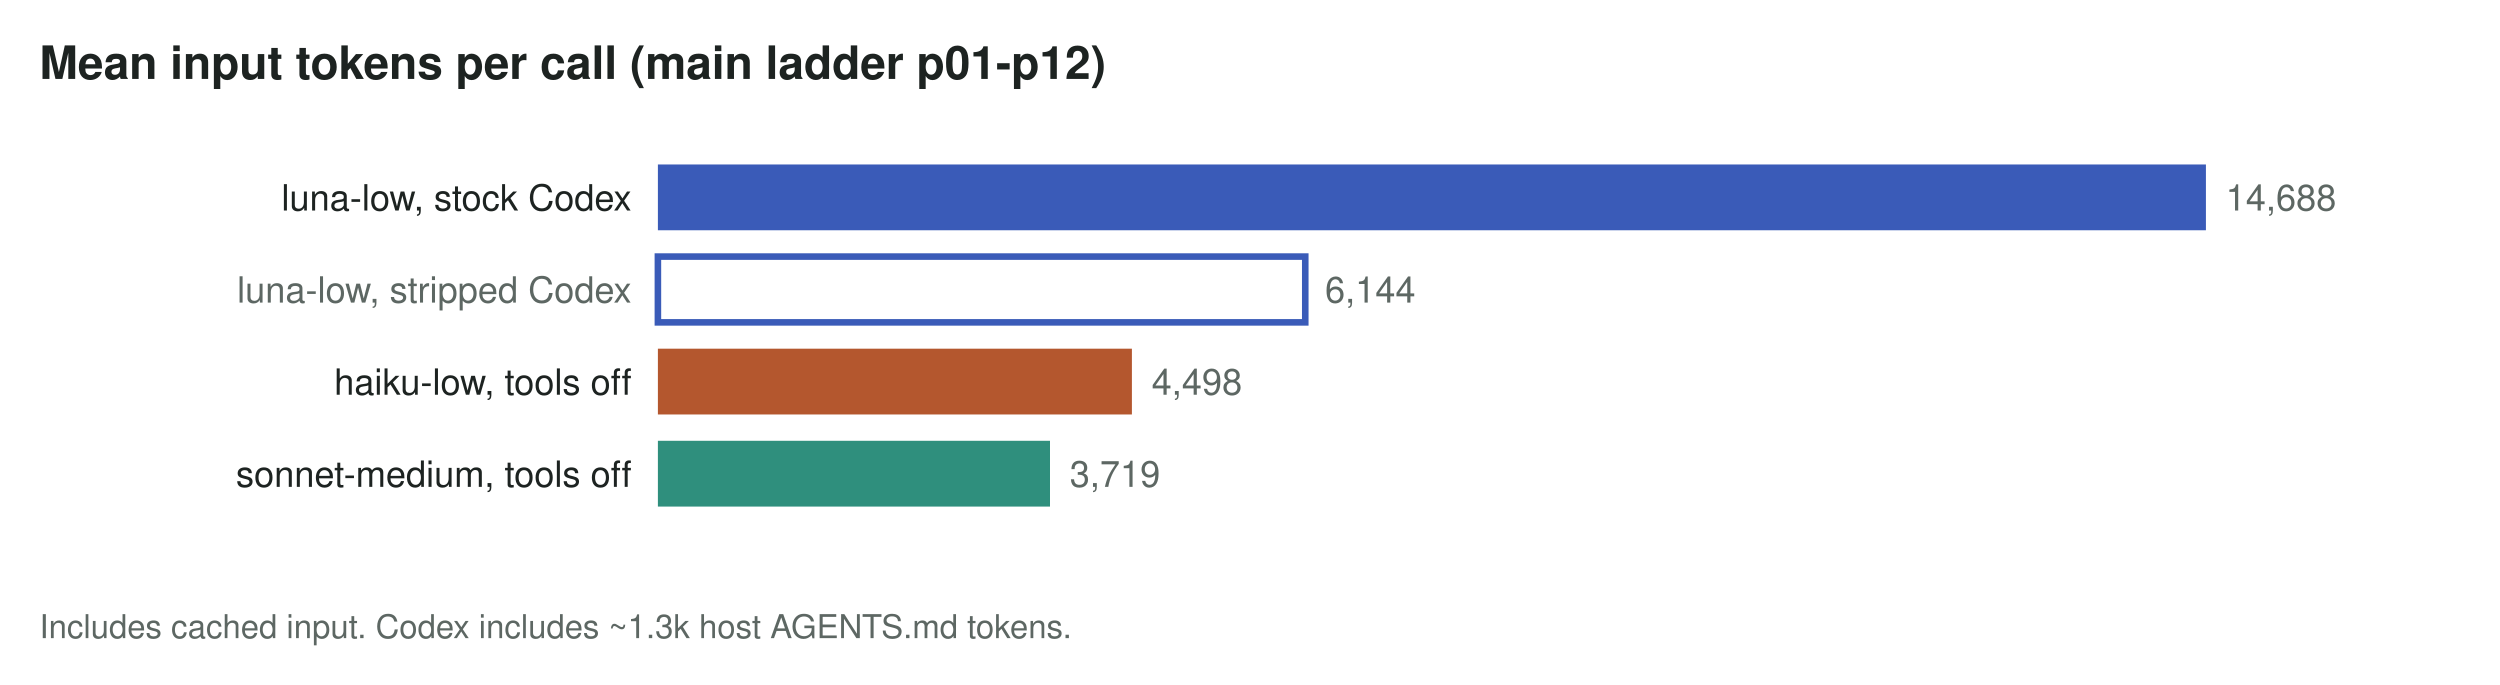
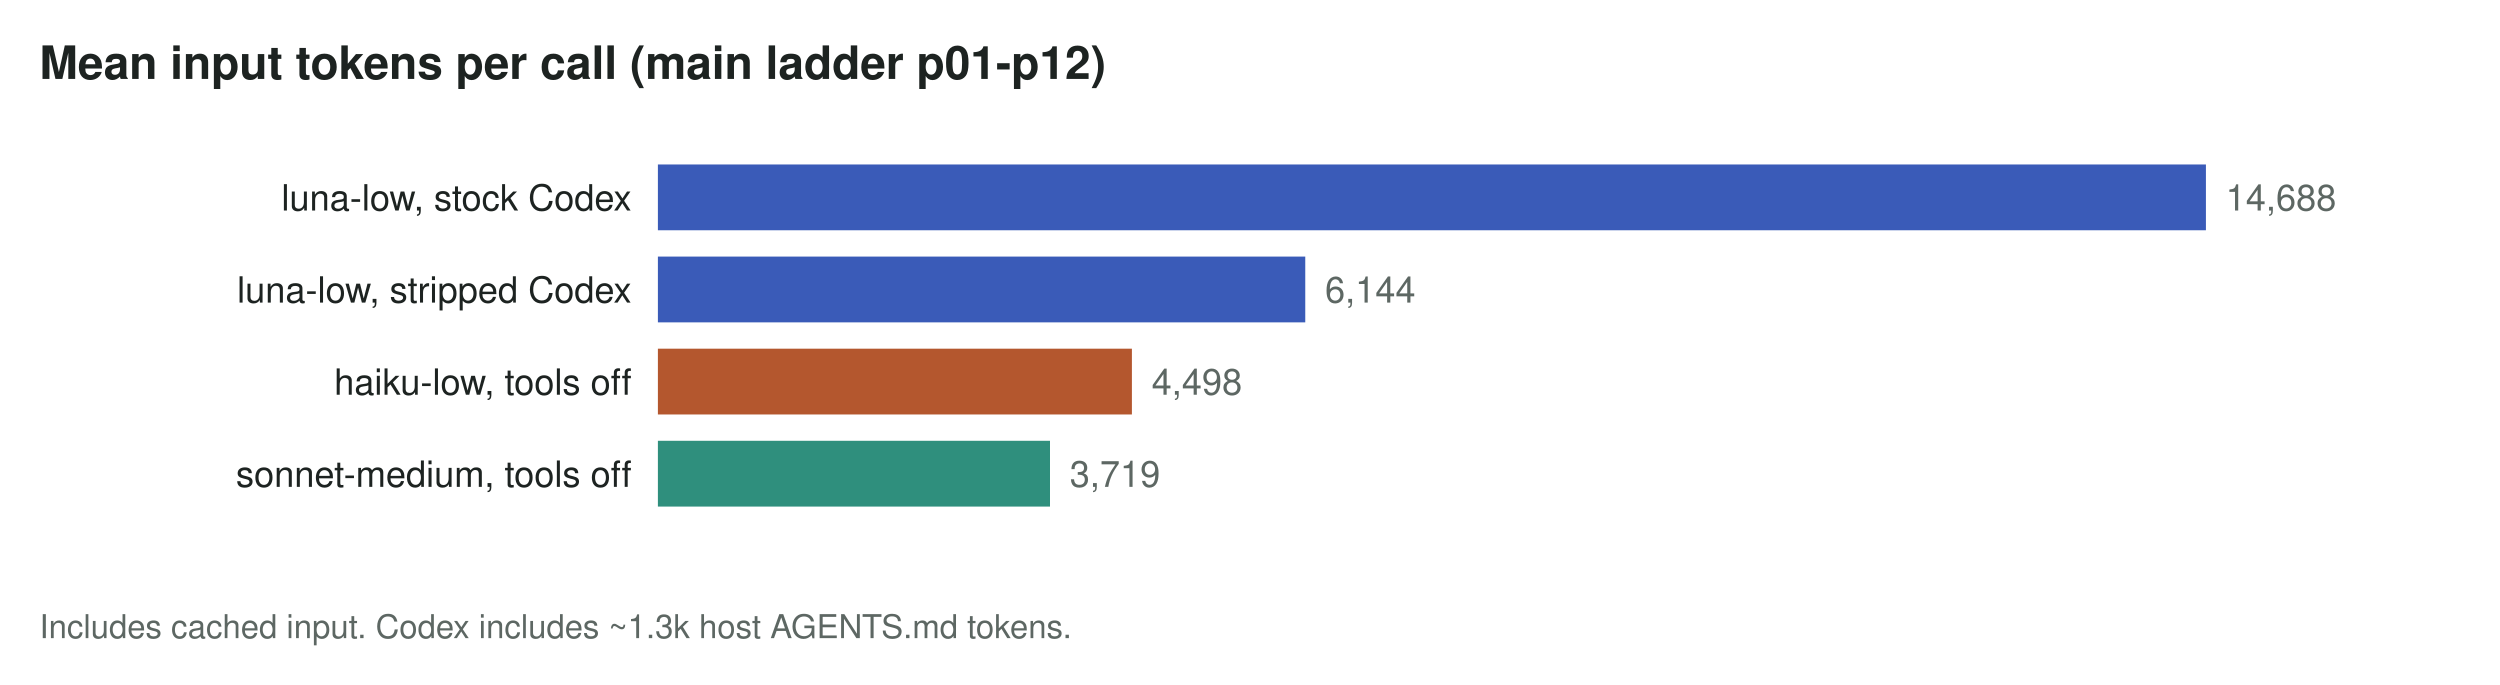
<svg xmlns="http://www.w3.org/2000/svg" viewBox="0 0 760 208" width="760" height="208" font-family="Hanken Grotesk, -apple-system, Segoe UI, Helvetica, Arial, sans-serif" font-size="12">
  <rect width="760" height="208" fill="var(--panel,#ffffff)" />
  <text x="12.0" y="24.0" font-size="14" text-anchor="start" style="fill:var(--fg,#1d2321)" font-weight="600">Mean input tokens per call (main ladder p01-p12)</text>
  <rect x="200" y="50" width="470.6" height="20" fill="var(--codex,#3a5bb8)" stroke="var(--codex,#3a5bb8)" stroke-width="0" />
  <text x="192.0" y="64.0" font-size="11" text-anchor="end" style="fill:var(--fg,#1d2321)" font-weight="normal">luna-low, stock Codex</text>
  <text x="676.6" y="64.0" font-size="11" text-anchor="start" style="fill:var(--muted,#5d6763)" font-weight="normal">14,688</text>
-   <rect x="200" y="78" width="196.8" height="20" fill="var(--panel,#ffffff)" stroke="var(--codex,#3a5bb8)" stroke-width="2" />
-   <text x="192.0" y="92.0" font-size="11" text-anchor="end" style="fill:var(--muted,#5d6763)" font-weight="normal">luna-low, stripped Codex</text>
+   <rect x="200" y="78" width="196.8" height="20" fill="var(--codex,#3a5bb8)" stroke="var(--codex,#3a5bb8)" stroke-width="0" />
+   <text x="192.0" y="92.0" font-size="11" text-anchor="end" style="fill:var(--fg,#1d2321)" font-weight="normal">luna-low, stripped Codex</text>
  <text x="402.8" y="92.0" font-size="11" text-anchor="start" style="fill:var(--muted,#5d6763)" font-weight="normal">6,144</text>
  <rect x="200" y="106" width="144.1" height="20" fill="var(--claude,#b4572e)" stroke="var(--claude,#b4572e)" stroke-width="0" />
  <text x="192.0" y="120.0" font-size="11" text-anchor="end" style="fill:var(--fg,#1d2321)" font-weight="normal">haiku-low, tools off</text>
  <text x="350.1" y="120.0" font-size="11" text-anchor="start" style="fill:var(--muted,#5d6763)" font-weight="normal">4,498</text>
  <rect x="200" y="134" width="119.2" height="20" fill="var(--sonnet,#2f8f7d)" stroke="var(--sonnet,#2f8f7d)" stroke-width="0" />
  <text x="192.0" y="148.0" font-size="11" text-anchor="end" style="fill:var(--fg,#1d2321)" font-weight="normal">sonnet-medium, tools off</text>
  <text x="325.2" y="148.0" font-size="11" text-anchor="start" style="fill:var(--muted,#5d6763)" font-weight="normal">3,719</text>
  <text x="12.0" y="194.0" font-size="10" text-anchor="start" style="fill:var(--muted,#5d6763)" font-weight="normal">Includes cached input. Codex includes ~1.3k host AGENTS.md tokens.</text>
</svg>
